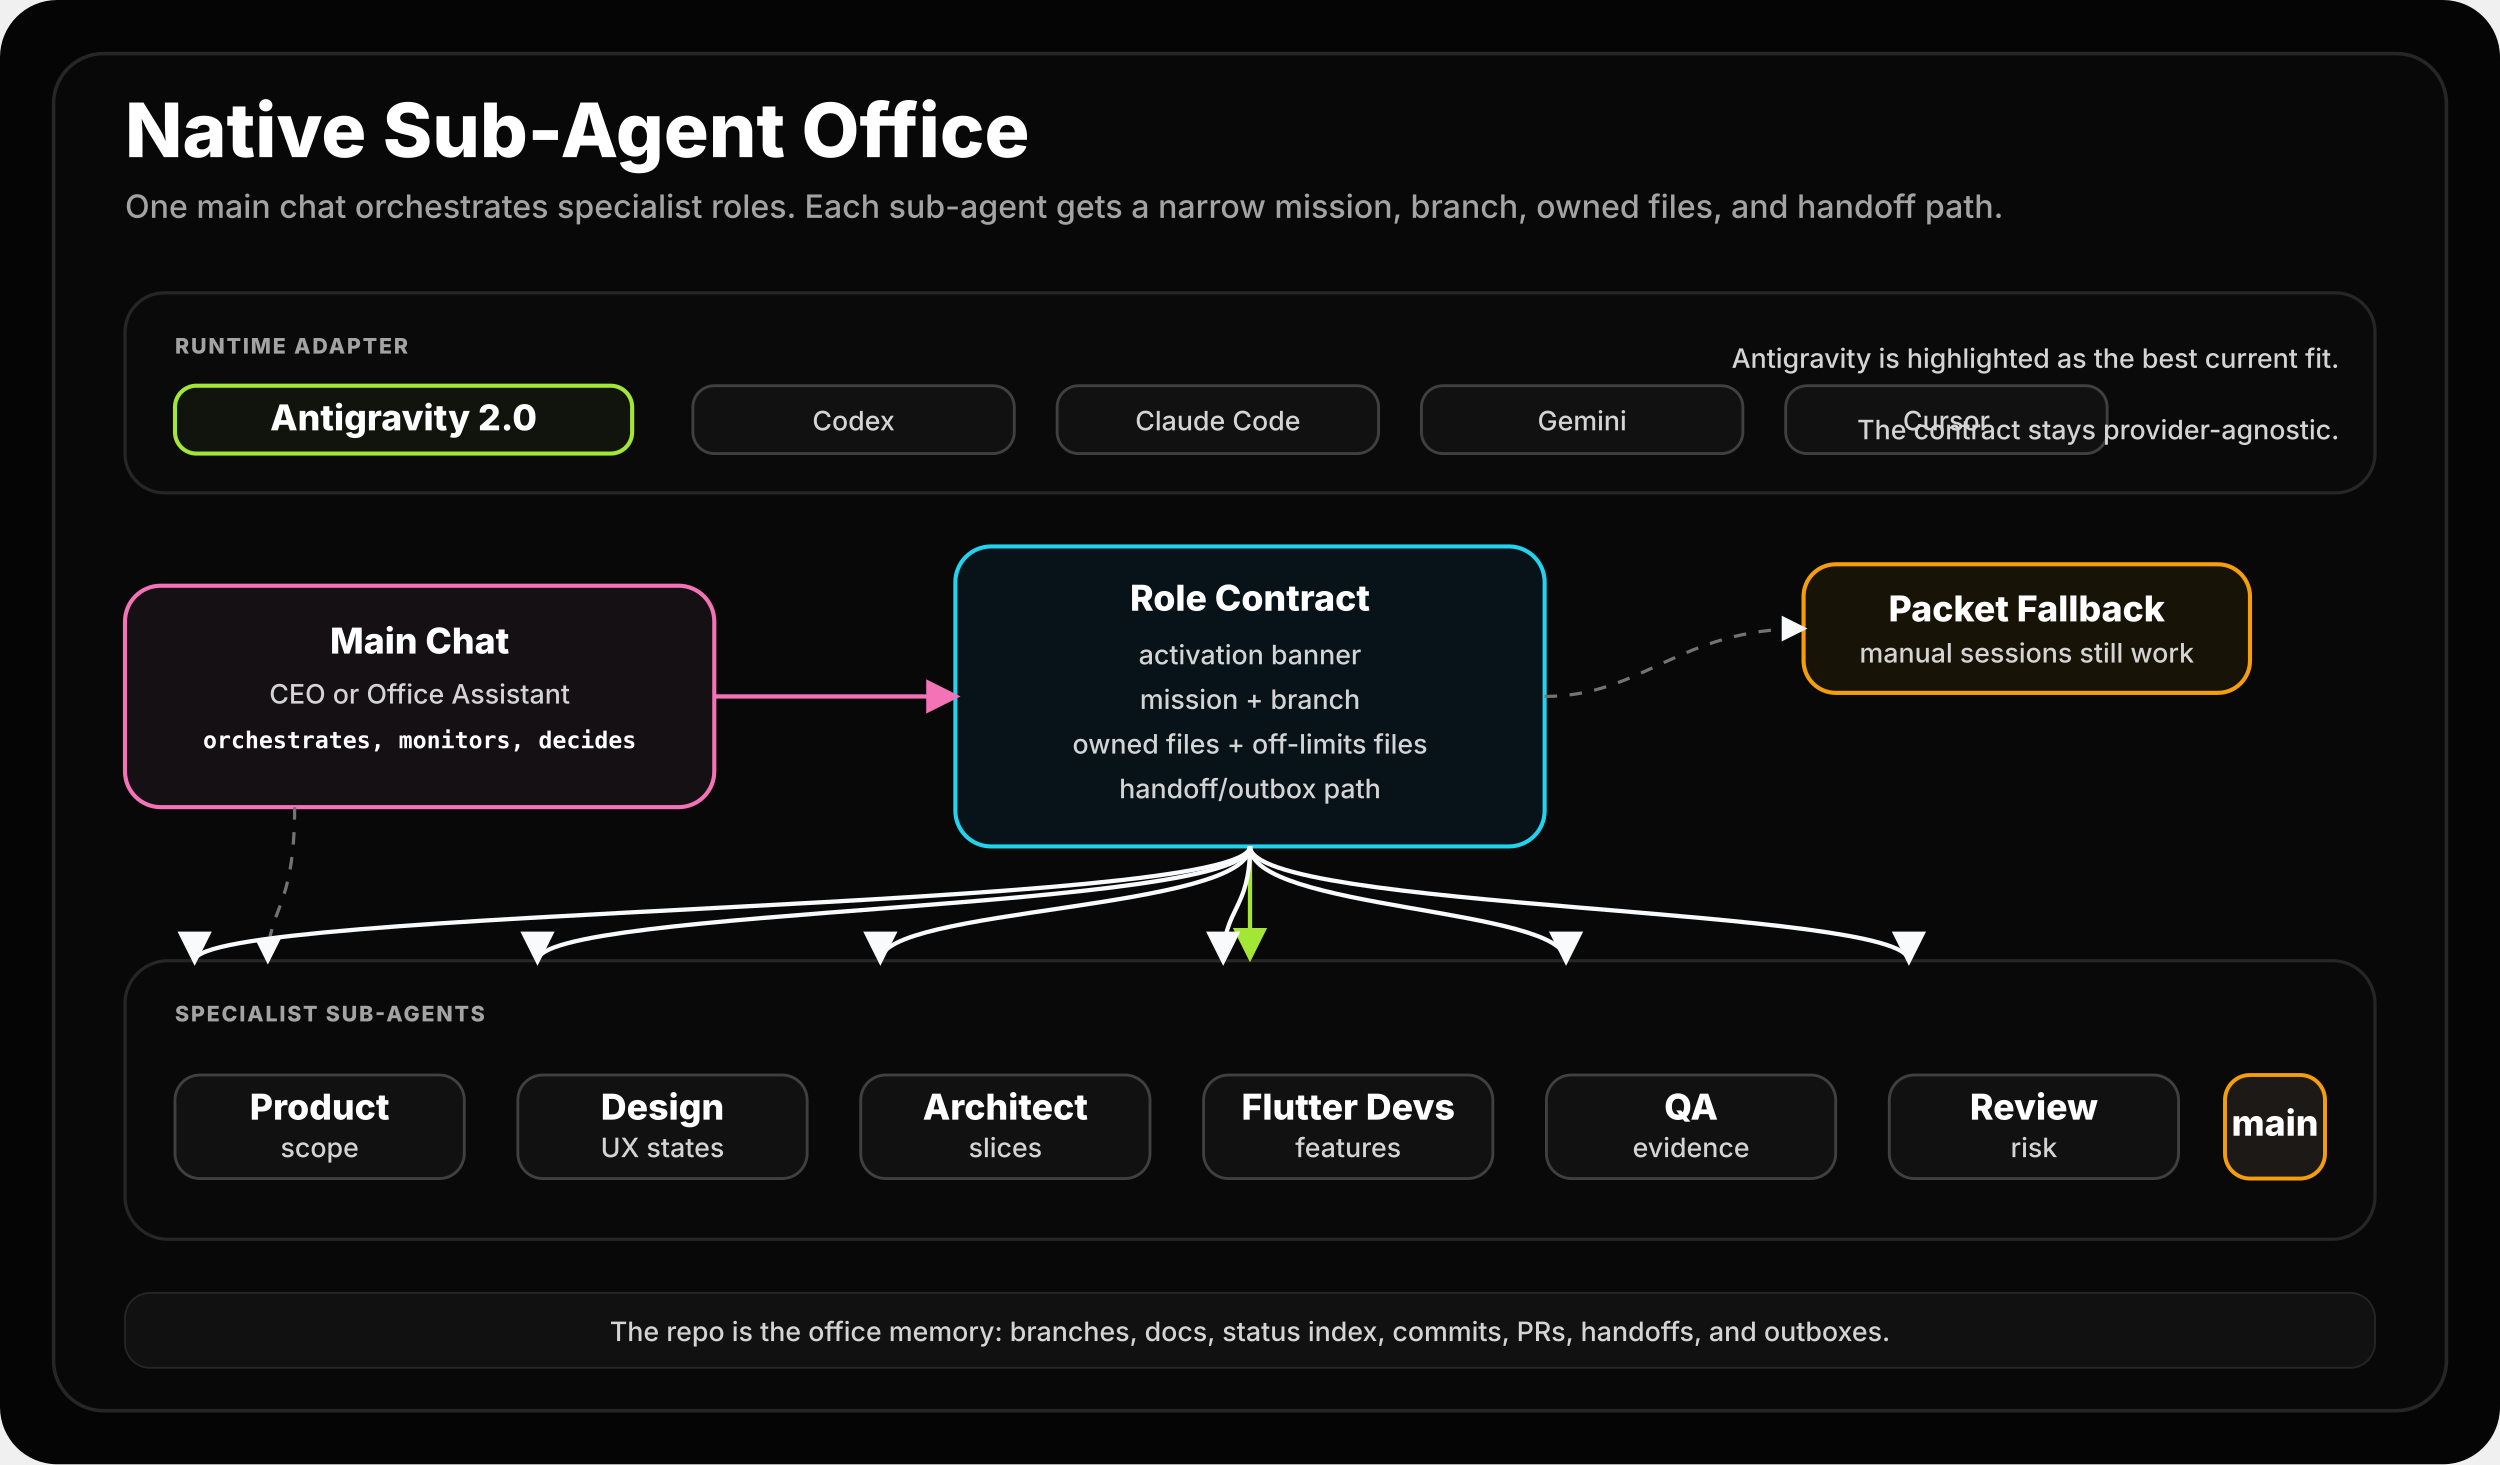
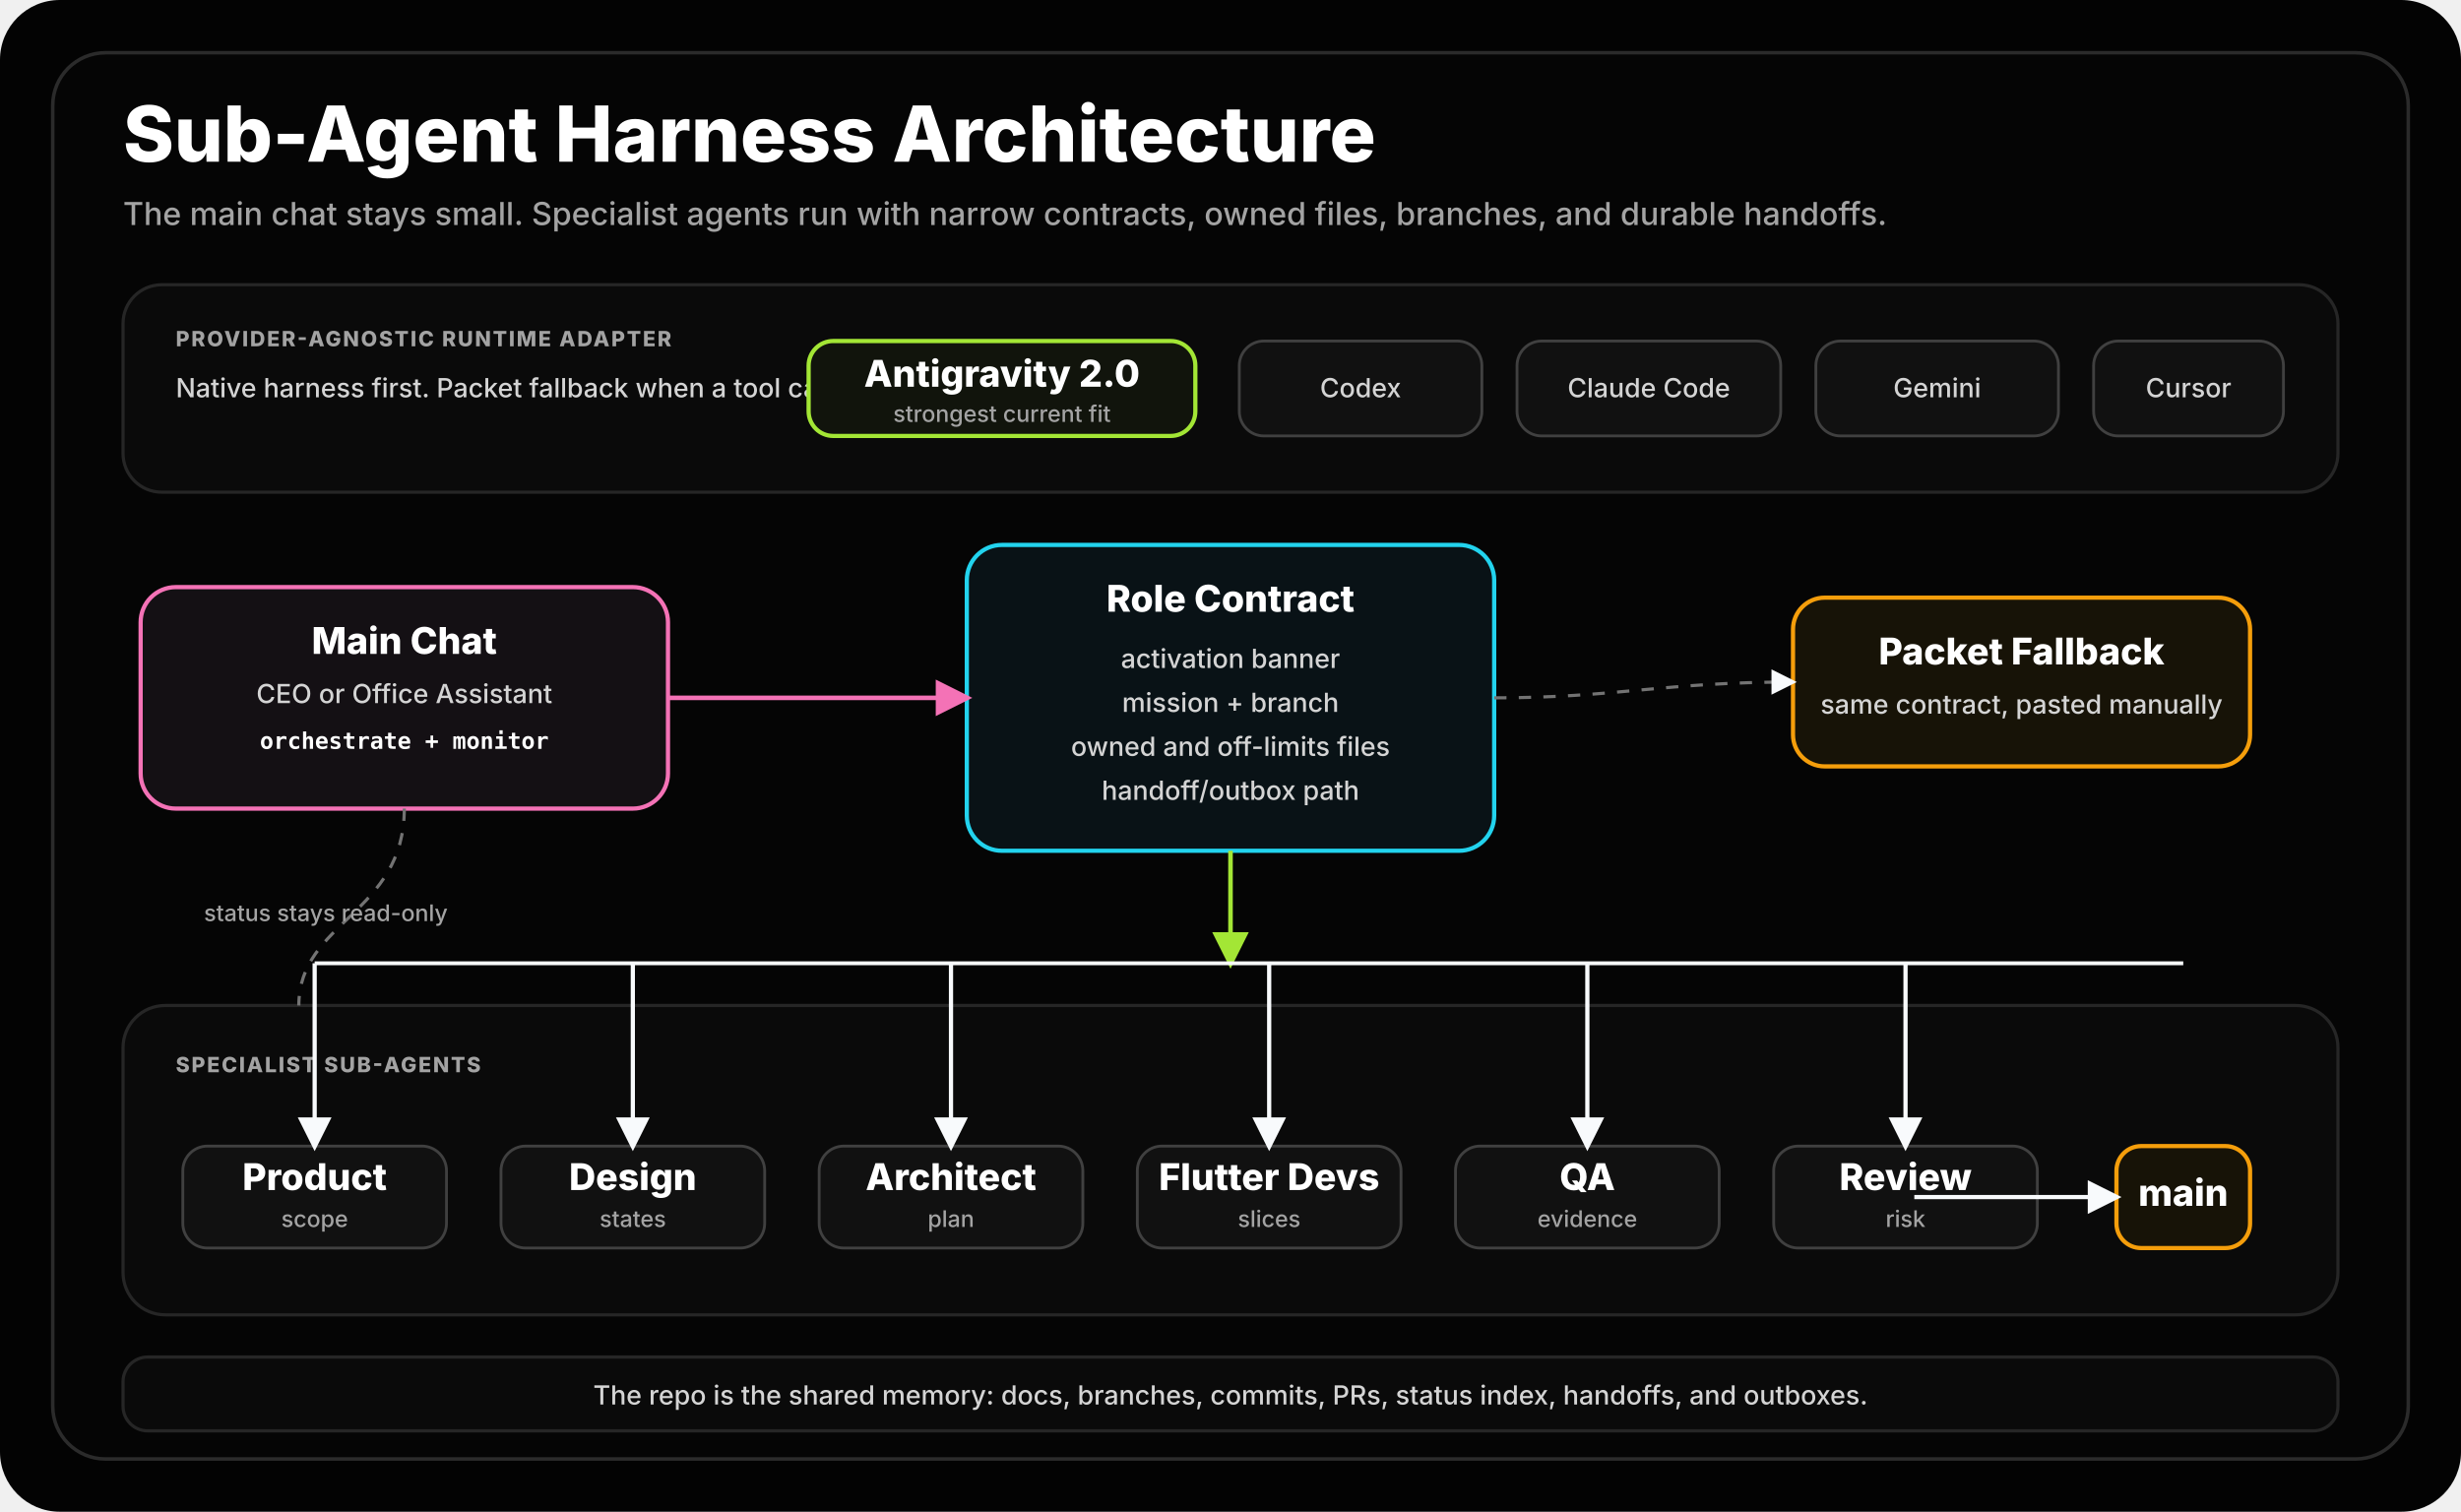
- <svg xmlns="http://www.w3.org/2000/svg" width="1400" height="820" viewBox="0 0 1400 820" fill="none" role="img" aria-labelledby="title desc">
+ <svg xmlns="http://www.w3.org/2000/svg" width="1400" height="860" viewBox="0 0 1400 860" fill="none" role="img" aria-labelledby="title desc">
  <defs>
    <marker id="arrow" viewBox="0 0 10 10" refX="8.5" refY="5" markerWidth="8" markerHeight="8" orient="auto-start-reverse">
      <path d="M 0 0 L 10 5 L 0 10 z" fill="#f8fafc" />
    </marker>
    <marker id="arrowPink" viewBox="0 0 10 10" refX="8.5" refY="5" markerWidth="8" markerHeight="8" orient="auto-start-reverse">
      <path d="M 0 0 L 10 5 L 0 10 z" fill="#f472b6" />
    </marker>
-     <marker id="arrowGreen" viewBox="0 0 10 10" refX="8.5" refY="5" markerWidth="8" markerHeight="8" orient="auto-start-reverse">
+     <marker id="arrowLime" viewBox="0 0 10 10" refX="8.5" refY="5" markerWidth="8" markerHeight="8" orient="auto-start-reverse">
      <path d="M 0 0 L 10 5 L 0 10 z" fill="#a3e635" />
    </marker>
    <style>
-       .title { font: 800 42px Inter, Segoe UI, Arial, sans-serif; fill: #ffffff; }
+       .title { font: 800 44px Inter, Segoe UI, Arial, sans-serif; fill: #ffffff; }
      .subtitle { font: 500 18px Inter, Segoe UI, Arial, sans-serif; fill: #a3a3a3; }
-       .label { font: 800 20px Inter, Segoe UI, Arial, sans-serif; fill: #ffffff; }
+       .section { font: 800 12px Inter, Segoe UI, Arial, sans-serif; fill: #a3a3a3; letter-spacing: 1px; }
+       .label { font: 800 21px Inter, Segoe UI, Arial, sans-serif; fill: #ffffff; }
      .body { font: 500 15px Inter, Segoe UI, Arial, sans-serif; fill: #d4d4d4; }
-       .small { font: 800 12px Inter, Segoe UI, Arial, sans-serif; fill: #a3a3a3; letter-spacing: 1px; }
+       .muted { font: 500 13px Inter, Segoe UI, Arial, sans-serif; fill: #a3a3a3; }
      .mono { font: 700 13px "JetBrains Mono", Consolas, monospace; fill: #ffffff; }
-       .panel { fill: #080808; stroke: #262626; stroke-width: 2; }
+       .frame { fill: #050505; stroke: #2b2b2b; stroke-width: 2; }
+       .panel { fill: #0a0a0a; stroke: #262626; stroke-width: 1.8; }
      .card { fill: #111111; stroke: #404040; stroke-width: 1.6; }
-       .accentPink { fill: #141014; stroke: #f472b6; stroke-width: 2.3; }
-       .accentGreen { fill: #11140c; stroke: #a3e635; stroke-width: 2.3; }
-       .accentAmber { fill: #171307; stroke: #f59e0b; stroke-width: 2.3; }
-       .accentCyan { fill: #071318; stroke: #22d3ee; stroke-width: 2.3; }
+       .mainCard { fill: #141014; stroke: #f472b6; stroke-width: 2.4; }
+       .contractCard { fill: #091216; stroke: #22d3ee; stroke-width: 2.4; }
+       .memoryCard { fill: #11140c; stroke: #a3e635; stroke-width: 2.4; }
+       .fallbackCard { fill: #171307; stroke: #f59e0b; stroke-width: 2.4; }
      .flow { stroke: #f8fafc; stroke-width: 2.4; marker-end: url(#arrow); }
-       .pinkFlow { stroke: #f472b6; stroke-width: 2.4; marker-end: url(#arrowPink); }
-       .greenFlow { stroke: #a3e635; stroke-width: 2.4; marker-end: url(#arrowGreen); }
+       .pinkFlow { stroke: #f472b6; stroke-width: 2.6; marker-end: url(#arrowPink); }
+       .limeFlow { stroke: #a3e635; stroke-width: 2.6; marker-end: url(#arrowLime); }
      .softFlow { stroke: #737373; stroke-width: 1.8; stroke-dasharray: 7 7; marker-end: url(#arrow); }
+       .bus { stroke: #f8fafc; stroke-width: 2.2; }
+       .dash { stroke: #737373; stroke-width: 1.8; stroke-dasharray: 7 7; }
    </style>
  </defs>
-   <rect width="1400" height="820" rx="32" fill="#050505" />
-   <rect x="30" y="30" width="1340" height="760" rx="28" class="panel" />
-   <text x="70" y="88" class="title">Native Sub-Agent Office</text>
-   <text x="70" y="122" class="subtitle">One main chat orchestrates specialist roles. Each sub-agent gets a narrow mission, branch, owned files, and handoff path.</text>
-   <g transform="translate(70 164)">
-     <rect x="0" y="0" width="1260" height="112" rx="22" fill="#0a0a0a" stroke="#262626" stroke-width="1.8" />
-     <text x="28" y="34" class="small">RUNTIME ADAPTER</text>
-     <rect x="28" y="52" width="256" height="38" rx="12" class="accentGreen" />
-     <text x="156" y="77" text-anchor="middle" class="label">Antigravity 2.0</text>
-     <rect x="318" y="52" width="180" height="38" rx="12" class="card" />
-     <text x="408" y="77" text-anchor="middle" class="body">Codex</text>
-     <rect x="522" y="52" width="180" height="38" rx="12" class="card" />
-     <text x="612" y="77" text-anchor="middle" class="body">Claude Code</text>
-     <rect x="726" y="52" width="180" height="38" rx="12" class="card" />
-     <text x="816" y="77" text-anchor="middle" class="body">Gemini</text>
-     <rect x="930" y="52" width="180" height="38" rx="12" class="card" />
-     <text x="1020" y="77" text-anchor="middle" class="body">Cursor</text>
-     <text x="1240" y="42" text-anchor="end" class="body">Antigravity is highlighted as the best current fit.</text>
-     <text x="1240" y="82" text-anchor="end" class="body">The contract stays provider-agnostic.</text>
+   <rect width="1400" height="860" rx="34" fill="#030303" />
+   <rect x="30" y="30" width="1340" height="800" rx="30" class="frame" />
+   <text x="70" y="92" class="title">Sub-Agent Harness Architecture</text>
+   <text x="70" y="128" class="subtitle">The main chat stays small. Specialist agents run with narrow contracts, owned files, branches, and durable handoffs.</text>
+   <g transform="translate(70 162)">
+     <rect x="0" y="0" width="1260" height="118" rx="22" class="panel" />
+     <text x="30" y="35" class="section">PROVIDER-AGNOSTIC RUNTIME ADAPTER</text>
+     <text x="30" y="64" class="body">Native harness first. Packet fallback when a tool cannot launch sub-agents.</text>
+     <rect x="390" y="32" width="220" height="54" rx="14" class="memoryCard" />
+     <text x="500" y="58" text-anchor="middle" class="label">Antigravity 2.0</text>
+     <text x="500" y="78" text-anchor="middle" class="muted">strongest current fit</text>
+     <rect x="635" y="32" width="138" height="54" rx="14" class="card" />
+     <text x="704" y="64" text-anchor="middle" class="body">Codex</text>
+     <rect x="793" y="32" width="150" height="54" rx="14" class="card" />
+     <text x="868" y="64" text-anchor="middle" class="body">Claude Code</text>
+     <rect x="963" y="32" width="138" height="54" rx="14" class="card" />
+     <text x="1032" y="64" text-anchor="middle" class="body">Gemini</text>
+     <rect x="1121" y="32" width="108" height="54" rx="14" class="card" />
+     <text x="1175" y="64" text-anchor="middle" class="body">Cursor</text>
  </g>
-   <g transform="translate(70 328)">
-     <rect x="0" y="0" width="330" height="124" rx="20" class="accentPink" />
-     <text x="165" y="38" text-anchor="middle" class="label">Main Chat</text>
-     <text x="165" y="66" text-anchor="middle" class="body">CEO or Office Assistant</text>
-     <text x="165" y="91" text-anchor="middle" class="mono">orchestrates, monitors, decides</text>
+   <g transform="translate(80 334)">
+     <rect x="0" y="0" width="300" height="126" rx="20" class="mainCard" />
+     <text x="150" y="38" text-anchor="middle" class="label">Main Chat</text>
+     <text x="150" y="66" text-anchor="middle" class="body">CEO or Office Assistant</text>
+     <text x="150" y="92" text-anchor="middle" class="mono">orchestrate + monitor</text>
  </g>
-   <g transform="translate(535 306)">
-     <rect x="0" y="0" width="330" height="168" rx="20" class="accentCyan" />
-     <text x="165" y="36" text-anchor="middle" class="label">Role Contract</text>
-     <text x="165" y="66" text-anchor="middle" class="body">activation banner</text>
-     <text x="165" y="91" text-anchor="middle" class="body">mission + branch</text>
-     <text x="165" y="116" text-anchor="middle" class="body">owned files + off-limits files</text>
-     <text x="165" y="141" text-anchor="middle" class="body">handoff/outbox path</text>
+   <g transform="translate(550 310)">
+     <rect x="0" y="0" width="300" height="174" rx="20" class="contractCard" />
+     <text x="150" y="38" text-anchor="middle" class="label">Role Contract</text>
+     <text x="150" y="70" text-anchor="middle" class="body">activation banner</text>
+     <text x="150" y="95" text-anchor="middle" class="body">mission + branch</text>
+     <text x="150" y="120" text-anchor="middle" class="body">owned and off-limits files</text>
+     <text x="150" y="145" text-anchor="middle" class="body">handoff/outbox path</text>
  </g>
-   <line x1="400" y1="390" x2="535" y2="390" class="pinkFlow" />
-   <g transform="translate(1010 316)">
-     <rect x="0" y="0" width="250" height="72" rx="18" class="accentAmber" />
-     <text x="125" y="32" text-anchor="middle" class="label">Packet Fallback</text>
-     <text x="125" y="55" text-anchor="middle" class="body">manual sessions still work</text>
+   <g transform="translate(1020 340)">
+     <rect x="0" y="0" width="260" height="96" rx="18" class="fallbackCard" />
+     <text x="130" y="38" text-anchor="middle" class="label">Packet Fallback</text>
+     <text x="130" y="66" text-anchor="middle" class="body">same contract, pasted manually</text>
  </g>
-   <path d="M865 390 C920 390 940 352 1010 352" class="softFlow" />
-   <g transform="translate(70 538)">
-     <rect x="0" y="0" width="1260" height="156" rx="24" fill="#090909" stroke="#262626" stroke-width="1.8" />
-     <text x="28" y="34" class="small">SPECIALIST SUB-AGENTS</text>
-     <rect x="28" y="64" width="162" height="58" rx="14" class="card" />
-     <text x="109" y="89" text-anchor="middle" class="label">Product</text>
-     <text x="109" y="110" text-anchor="middle" class="body">scope</text>
-     <rect x="220" y="64" width="162" height="58" rx="14" class="card" />
-     <text x="301" y="89" text-anchor="middle" class="label">Design</text>
-     <text x="301" y="110" text-anchor="middle" class="body">UX states</text>
-     <rect x="412" y="64" width="162" height="58" rx="14" class="card" />
-     <text x="493" y="89" text-anchor="middle" class="label">Architect</text>
-     <text x="493" y="110" text-anchor="middle" class="body">slices</text>
-     <rect x="604" y="64" width="162" height="58" rx="14" class="card" />
-     <text x="685" y="89" text-anchor="middle" class="label">Flutter Devs</text>
-     <text x="685" y="110" text-anchor="middle" class="body">features</text>
-     <rect x="796" y="64" width="162" height="58" rx="14" class="card" />
-     <text x="877" y="89" text-anchor="middle" class="label">QA</text>
-     <text x="877" y="110" text-anchor="middle" class="body">evidence</text>
-     <rect x="988" y="64" width="162" height="58" rx="14" class="card" />
-     <text x="1069" y="89" text-anchor="middle" class="label">Review</text>
-     <text x="1069" y="110" text-anchor="middle" class="body">risk</text>
-     <rect x="1176" y="64" width="56" height="58" rx="14" fill="#1c1917" stroke="#f59e0b" stroke-width="2.2" />
-     <text x="1204" y="98" text-anchor="middle" class="label">main</text>
+   <line x1="380" y1="397" x2="550" y2="397" class="pinkFlow" />
+   <path d="M850 397 C920 397 946 388 1020 388" class="softFlow" />
+   <g transform="translate(70 572)">
+     <rect x="0" y="0" width="1260" height="176" rx="24" class="panel" />
+     <text x="30" y="38" class="section">SPECIALIST SUB-AGENTS</text>
+     <rect x="34" y="80" width="150" height="58" rx="14" class="card" />
+     <text x="109" y="105" text-anchor="middle" class="label">Product</text>
+     <text x="109" y="126" text-anchor="middle" class="muted">scope</text>
+     <rect x="215" y="80" width="150" height="58" rx="14" class="card" />
+     <text x="290" y="105" text-anchor="middle" class="label">Design</text>
+     <text x="290" y="126" text-anchor="middle" class="muted">states</text>
+     <rect x="396" y="80" width="150" height="58" rx="14" class="card" />
+     <text x="471" y="105" text-anchor="middle" class="label">Architect</text>
+     <text x="471" y="126" text-anchor="middle" class="muted">plan</text>
+     <rect x="577" y="80" width="150" height="58" rx="14" class="card" />
+     <text x="652" y="105" text-anchor="middle" class="label">Flutter Devs</text>
+     <text x="652" y="126" text-anchor="middle" class="muted">slices</text>
+     <rect x="758" y="80" width="150" height="58" rx="14" class="card" />
+     <text x="833" y="105" text-anchor="middle" class="label">QA</text>
+     <text x="833" y="126" text-anchor="middle" class="muted">evidence</text>
+     <rect x="939" y="80" width="150" height="58" rx="14" class="card" />
+     <text x="1014" y="105" text-anchor="middle" class="label">Review</text>
+     <text x="1014" y="126" text-anchor="middle" class="muted">risk</text>
+     <rect x="1134" y="80" width="76" height="58" rx="14" class="fallbackCard" />
+     <text x="1172" y="114" text-anchor="middle" class="label">main</text>
  </g>
-   <path d="M700 474 V536" class="greenFlow" />
-   <path d="M165 452 C165 510 150 508 150 538" class="softFlow" />
-   <path d="M700 474 C700 510 109 508 109 538" class="flow" />
-   <path d="M700 474 C700 510 301 508 301 538" class="flow" />
-   <path d="M700 474 C700 510 493 508 493 538" class="flow" />
-   <path d="M700 474 C700 510 685 508 685 538" class="flow" />
-   <path d="M700 474 C700 510 877 508 877 538" class="flow" />
-   <path d="M700 474 C700 510 1069 508 1069 538" class="flow" />
-   <g transform="translate(70 724)">
-     <rect x="0" y="0" width="1260" height="42" rx="14" fill="#111111" stroke="#262626" />
-     <text x="630" y="27" text-anchor="middle" class="body">The repo is the office memory: branches, docs, status index, commits, PRs, handoffs, and outboxes.</text>
+   <path d="M700 484 V548" class="limeFlow" />
+   <line x1="179" y1="548" x2="1242" y2="548" class="bus" />
+   <path d="M179 548 V652" class="flow" />
+   <path d="M360 548 V652" class="flow" />
+   <path d="M541 548 V652" class="flow" />
+   <path d="M722 548 V652" class="flow" />
+   <path d="M903 548 V652" class="flow" />
+   <path d="M1084 548 V652" class="flow" />
+   <path d="M1089 681 H1204" class="flow" />
+   <path d="M230 460 C230 520 170 524 170 572" class="dash" />
+   <text x="116" y="524" class="muted">status stays read-only</text>
+   <g transform="translate(70 772)">
+     <rect x="0" y="0" width="1260" height="42" rx="14" class="panel" />
+     <text x="630" y="27" text-anchor="middle" class="body">The repo is the shared memory: docs, branches, commits, PRs, status index, handoffs, and outboxes.</text>
  </g>
</svg>
